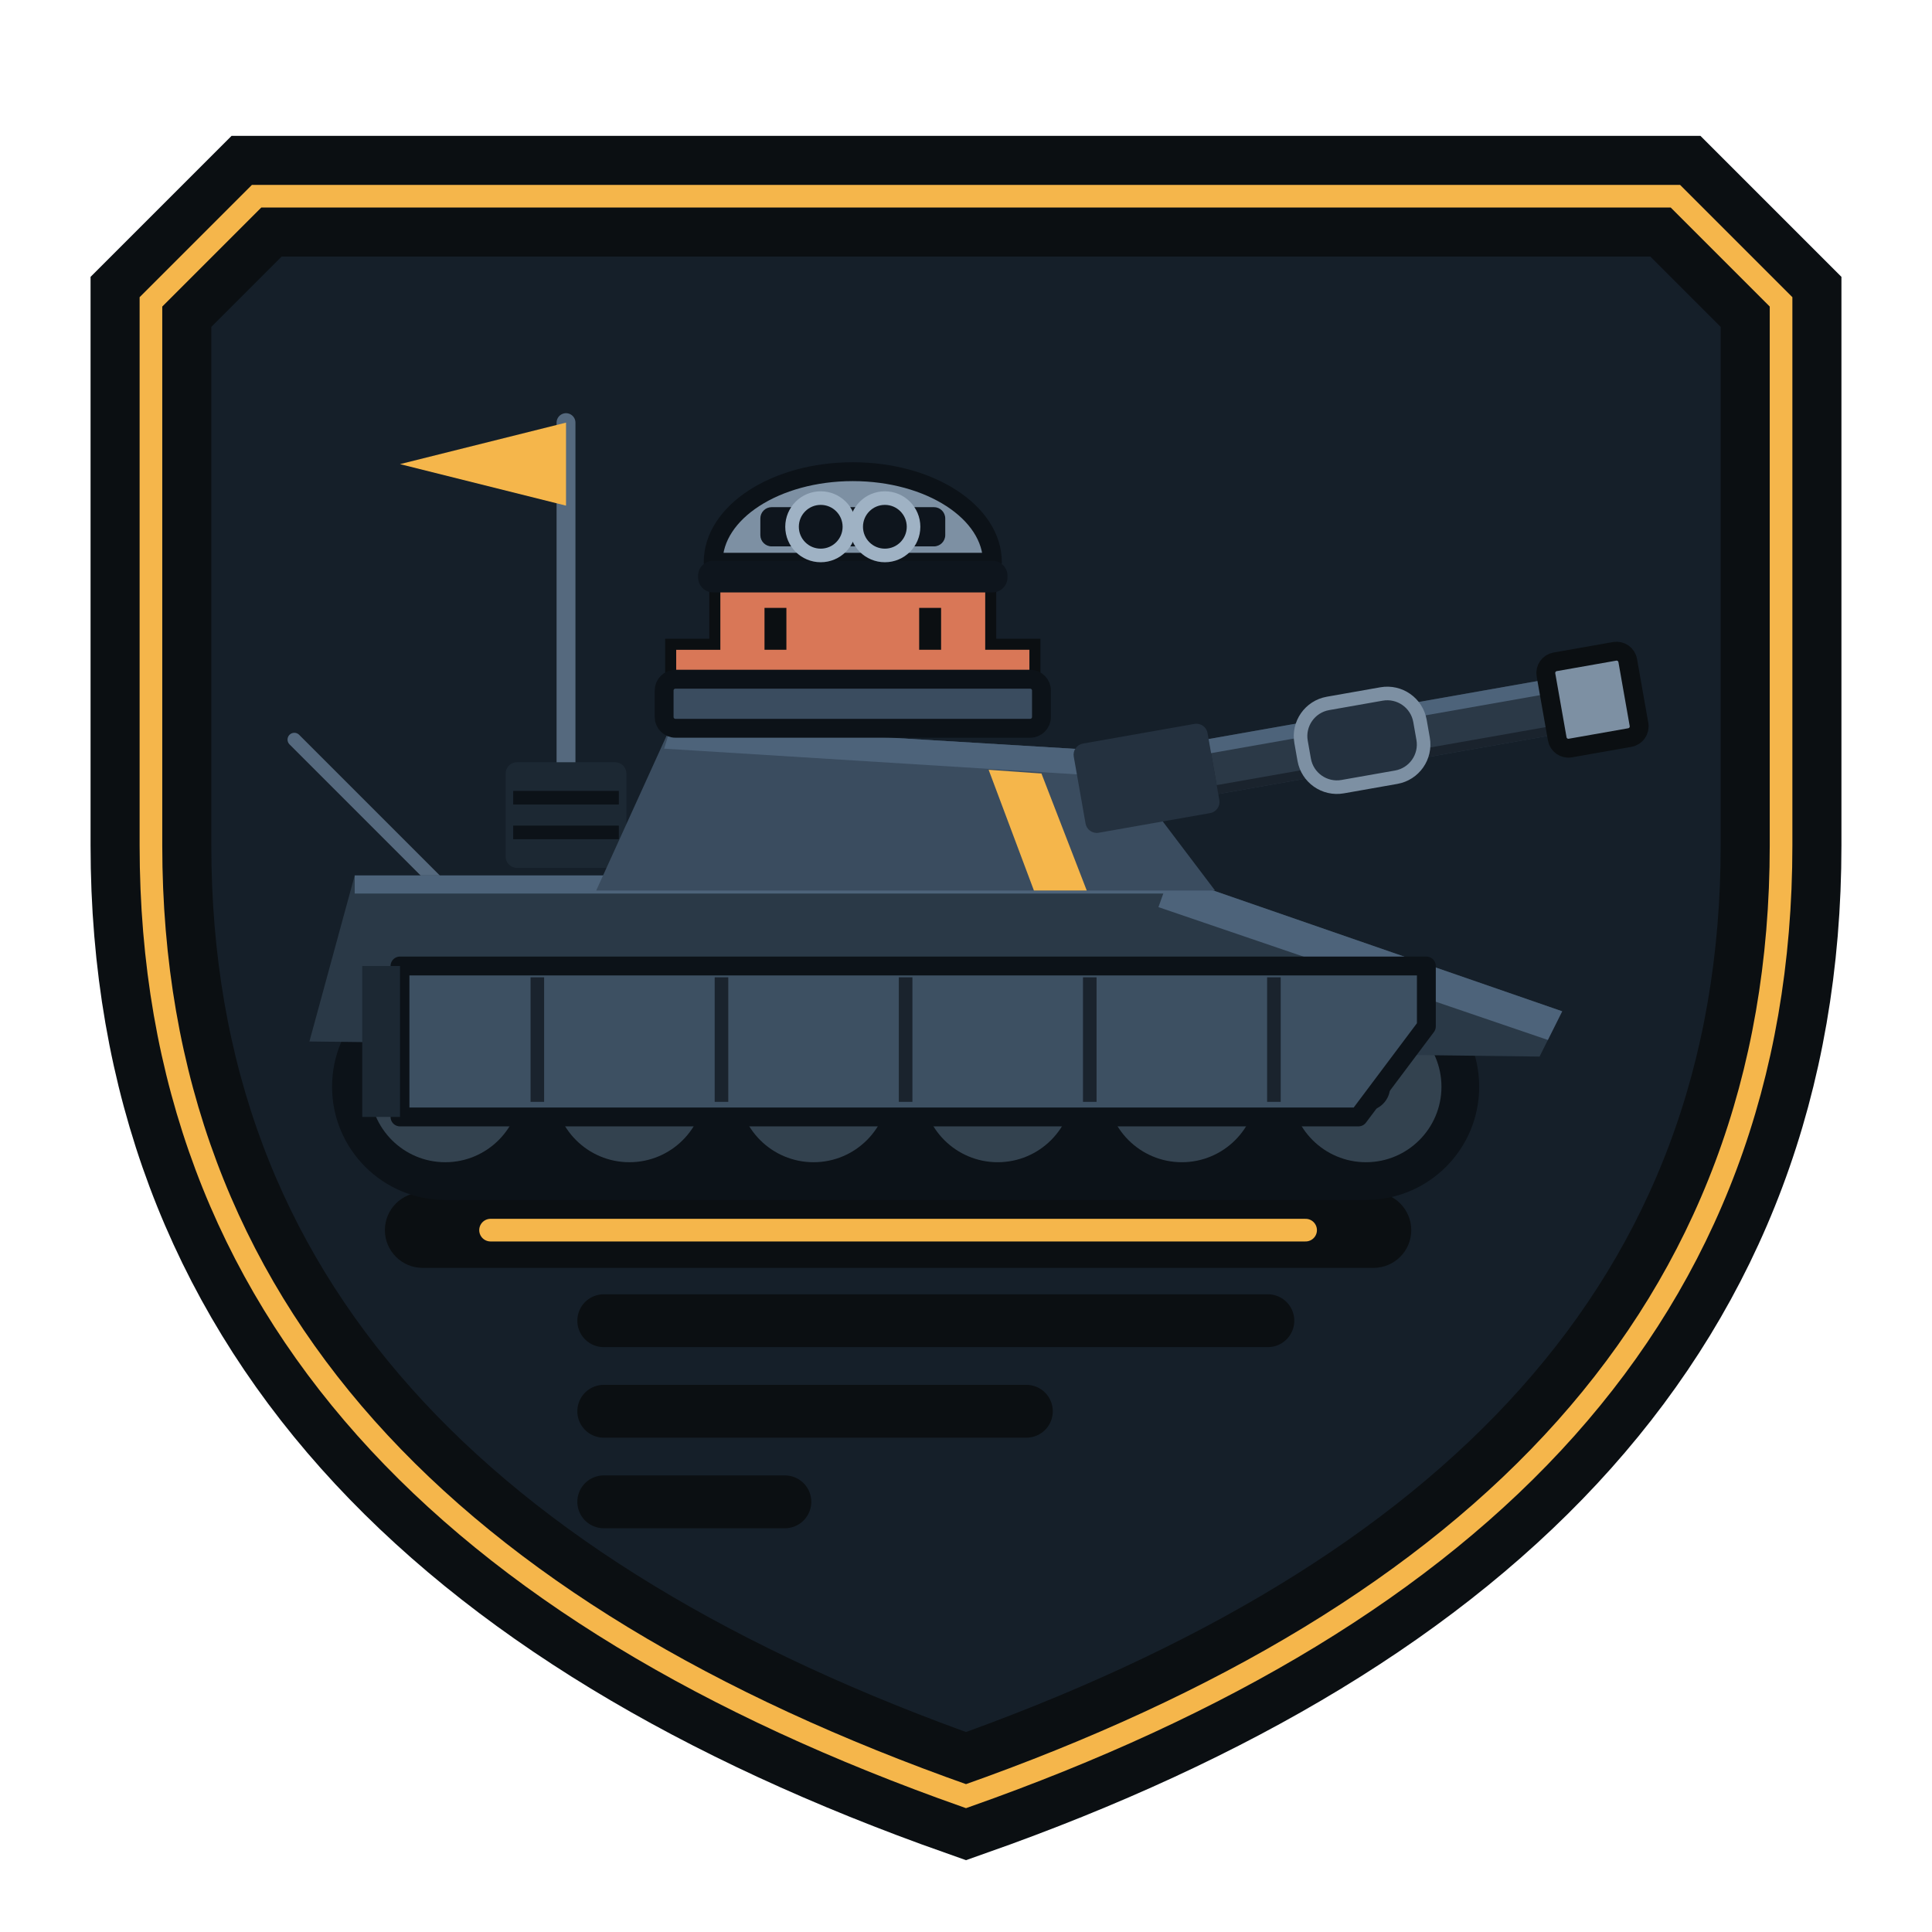
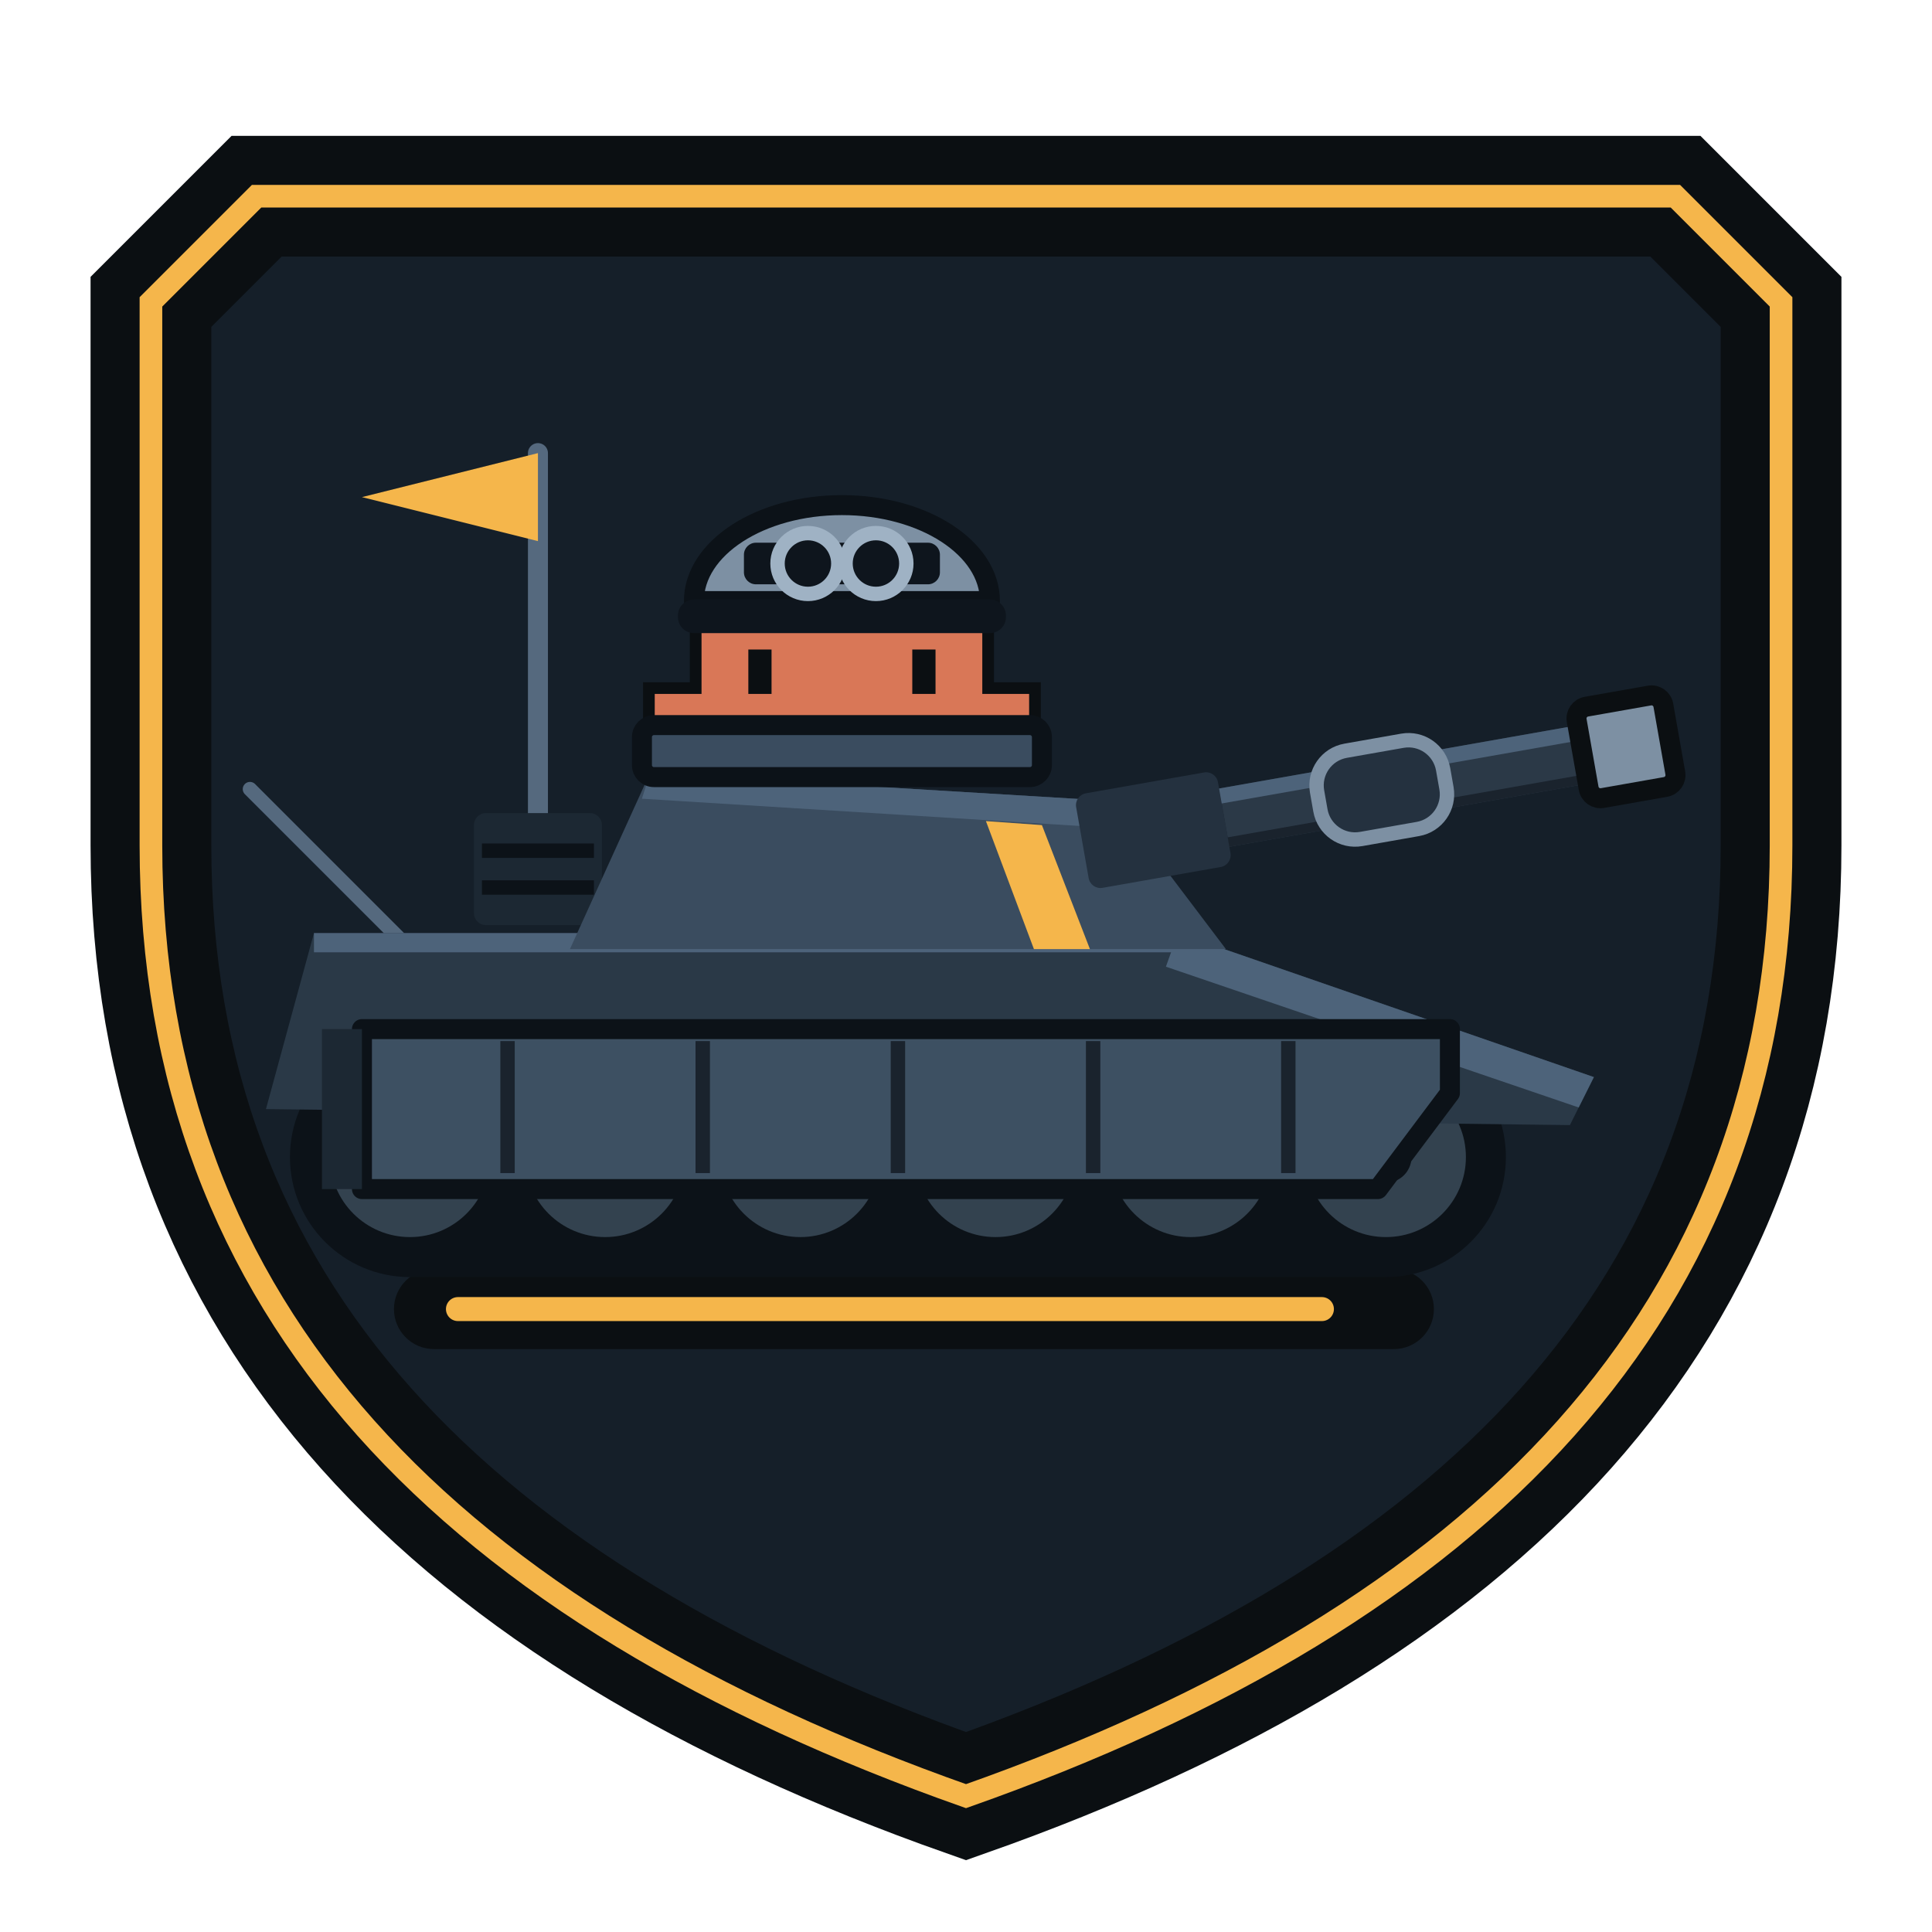
<svg xmlns="http://www.w3.org/2000/svg" viewBox="0 0 256 256" role="img" aria-label="Claude of Tanks — unit crest: Claude Code commander in a tank">
  <defs>
    <clipPath id="cotHatchClipC">
      <rect x="70" y="26" width="68" height="44" />
    </clipPath>
  </defs>
  <path d="M34 26 H222 L236 40 V112 C236 174 196 214 128 238 C60 214 20 174 20 112 V40 Z" fill="#151f29" stroke="#0b0f12" stroke-width="16" stroke-linejoin="miter" />
  <path d="M34 26 H222 L236 40 V112 C236 174 196 214 128 238 C60 214 20 174 20 112 V40 Z" fill="none" stroke="#f5b64b" stroke-width="3" />
-   <g transform="translate(7 22)">
-     <rect x="44" y="136" width="136" height="10" rx="5" fill="#0b0f12" />
+   <g transform="translate(-0.8 24) scale(1.06)">
+     <rect x="50" y="136" width="130" height="10" rx="5" fill="#0b0f12" />
    <path d="M58 141h108" stroke="#f5b64b" stroke-width="3" stroke-linecap="round" fill="none" />
-     <g stroke="#0b0f12" stroke-width="7" stroke-linecap="round" fill="none">
-       <path d="M73 153h88" />
-       <path d="M73 165h56" />
-       <path d="M73 177h24" />
-     </g>
    <path d="M52 96 32 76" stroke="#55697e" stroke-width="1.8" stroke-linecap="round" fill="none" />
    <path d="M68 84V34" stroke="#55697e" stroke-width="2.5" stroke-linecap="round" fill="none" />
    <path d="M68 34 46 39.5 68 45Z" fill="#f5b64b" />
    <path d="M52 107h122a15 15 0 0 1 0 30H52a15 15 0 0 1 0-30Z" fill="#0c1218" />
    <g fill="#33424f">
      <circle cx="52" cy="122" r="10" />
      <circle cx="76.4" cy="122" r="10" />
      <circle cx="100.8" cy="122" r="10" />
      <circle cx="125.2" cy="122" r="10" />
      <circle cx="149.6" cy="122" r="10" />
      <circle cx="174" cy="122" r="10" />
    </g>
    <g fill="#0c1218">
      <circle cx="52" cy="122" r="3.2" />
      <circle cx="76.4" cy="122" r="3.2" />
      <circle cx="100.8" cy="122" r="3.2" />
      <circle cx="125.2" cy="122" r="3.2" />
      <circle cx="149.6" cy="122" r="3.2" />
      <circle cx="174" cy="122" r="3.2" />
    </g>
    <path d="M34 116 40 94h108l52 18-3 6Z" fill="#2a3947" />
    <path d="M148 94l52 18-1.9 3.8-51.6-17.6Z" fill="#4d637a" />
    <rect x="40" y="94" width="108" height="2.4" fill="#4d637a" />
    <path d="M46 106h136v8l-9 12H46Z" fill="#3d5062" stroke="#0c1218" stroke-width="2.5" stroke-linejoin="round" />
    <rect x="41" y="106" width="5" height="20" fill="#1c2833" />
    <g stroke="#1a232d" stroke-width="1.8">
      <path d="M64.2 107.5V124M88.6 107.5V124M113 107.5V124M137.4 107.5V124M161.8 107.5V124" />
    </g>
    <rect x="60" y="79" width="16" height="14" rx="1.5" fill="#1c2833" />
    <path d="M61 83.7h14M61 88.3h14" stroke="#0c1218" stroke-width="1.8" />
    <path d="M72 96 82 74l58 3.5L154 96Z" fill="#3a4c5f" />
    <path d="M82 74 140 77.5 138.8 80.8 81 77.2Z" fill="#4d637a" />
    <path d="M124 80l7 .5 6 15.5h-7Z" fill="#f5b64b" />
    <rect x="91" y="57" width="30" height="12" fill="#0c1218" />
    <g clip-path="url(#cotHatchClipC)">
      <path clip-rule="evenodd" fill-rule="evenodd" fill="#D97757" stroke="#0b0f12" stroke-width="1.5" paint-order="stroke" transform="translate(82.6 42.75) scale(1.95)" d="M20.998 10.949H24v3.102h-3v3.028h-1.487V20H18v-2.921h-1.487V20H15v-2.921H9V20H7.488v-2.921H6V20H4.487v-2.921H3V14.05H0V10.95h3V5h17.998v5.949zM6 10.949h1.488V8.102H6v2.847zm10.51 0H18V8.102h-1.49v2.847z" />
    </g>
    <rect x="81" y="68" width="50" height="6.5" rx="1.5" fill="#3a4c5f" stroke="#0c1218" stroke-width="2.5" />
    <path d="M87.5 52.5a18.5 12 0 0 1 37 0Z" fill="#7d90a3" stroke="#0c1218" stroke-width="2.5" stroke-linejoin="round" />
    <rect x="85.5" y="52.3" width="41" height="4.2" rx="2" fill="#0e151d" />
    <rect x="93.75" y="45.2" width="24.5" height="5.2" rx="1.5" fill="#0e151d" />
    <circle cx="101.75" cy="47.8" r="3.8" fill="#0e151d" stroke="#9fb2c4" stroke-width="1.8" />
    <circle cx="110.25" cy="47.8" r="3.8" fill="#0e151d" stroke="#9fb2c4" stroke-width="1.8" />
    <g transform="rotate(-10 140 82)">
      <rect x="136" y="76" width="18" height="12" rx="1.5" fill="#24313f" />
      <rect x="154" y="78.3" width="48" height="7.4" fill="#2b3947" />
      <rect x="154" y="78.3" width="48" height="1.9" fill="#4d637a" />
      <rect x="154" y="84.5" width="48" height="1.2" fill="#1a232d" />
      <rect x="166" y="76.4" width="16" height="11.2" rx="4.4" fill="#24313f" stroke="#7d90a3" stroke-width="1.8" />
      <rect x="199.5" y="76.2" width="11" height="11.6" rx="1.5" fill="#7d90a3" stroke="#0b0f12" stroke-width="2.5" />
    </g>
  </g>
</svg>
